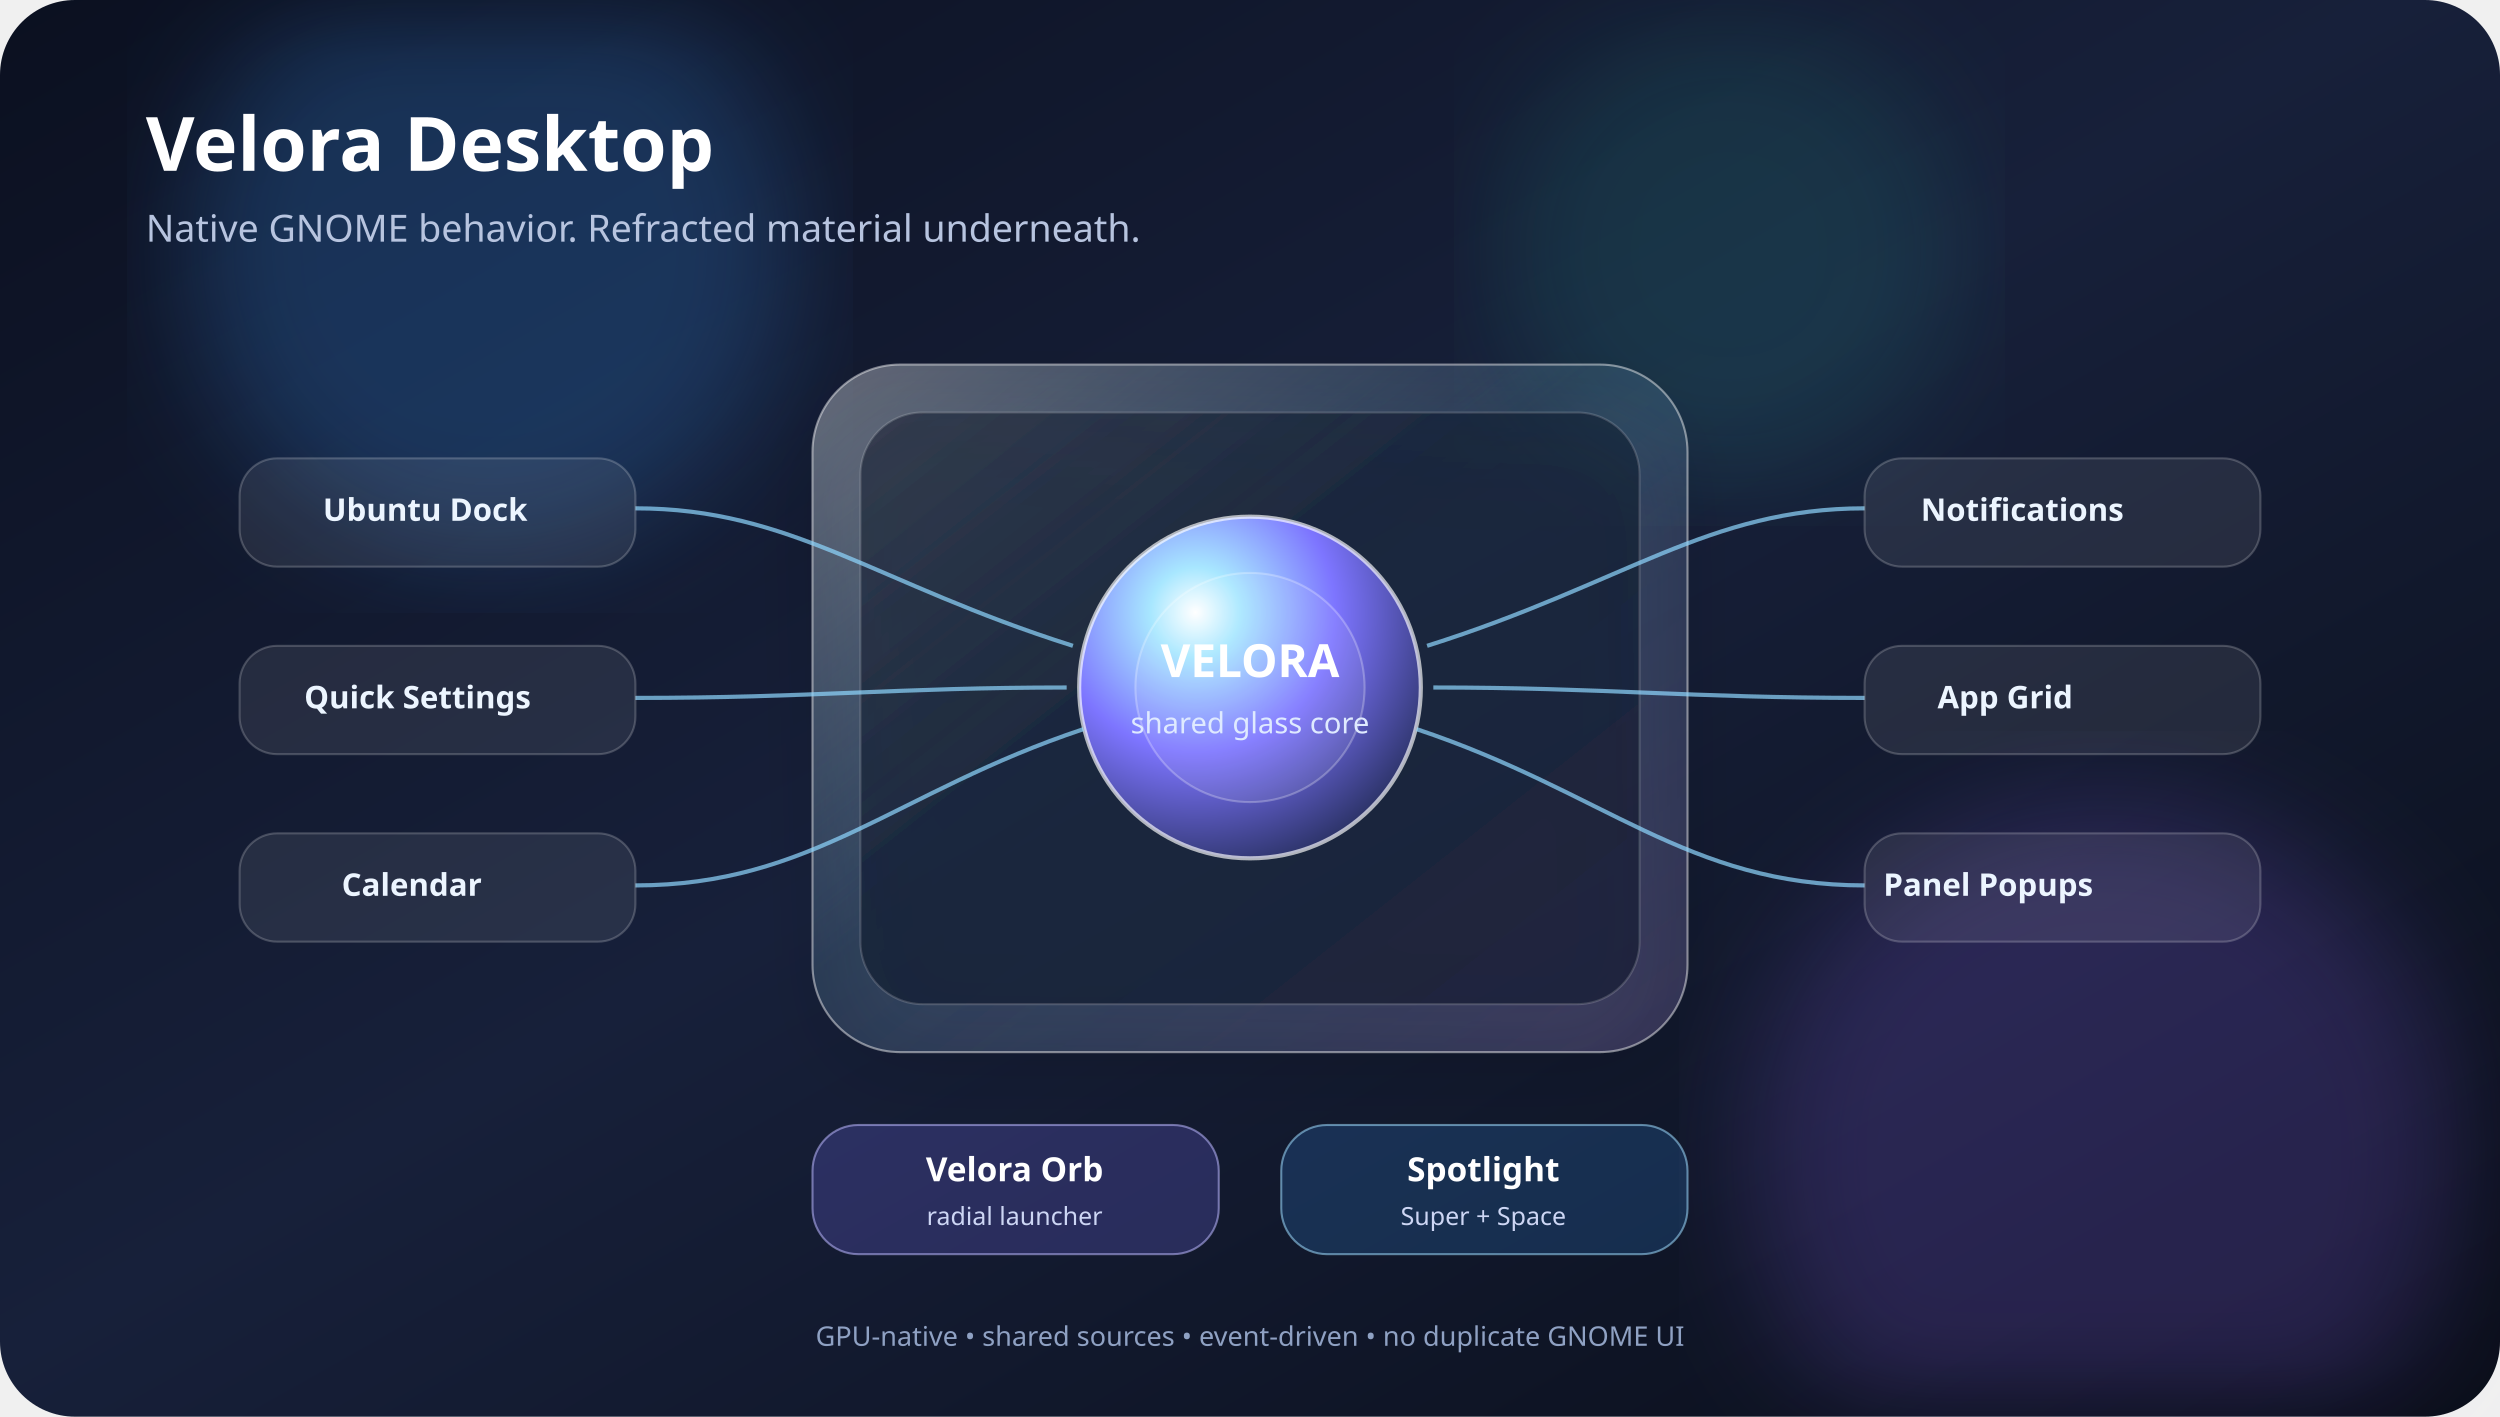
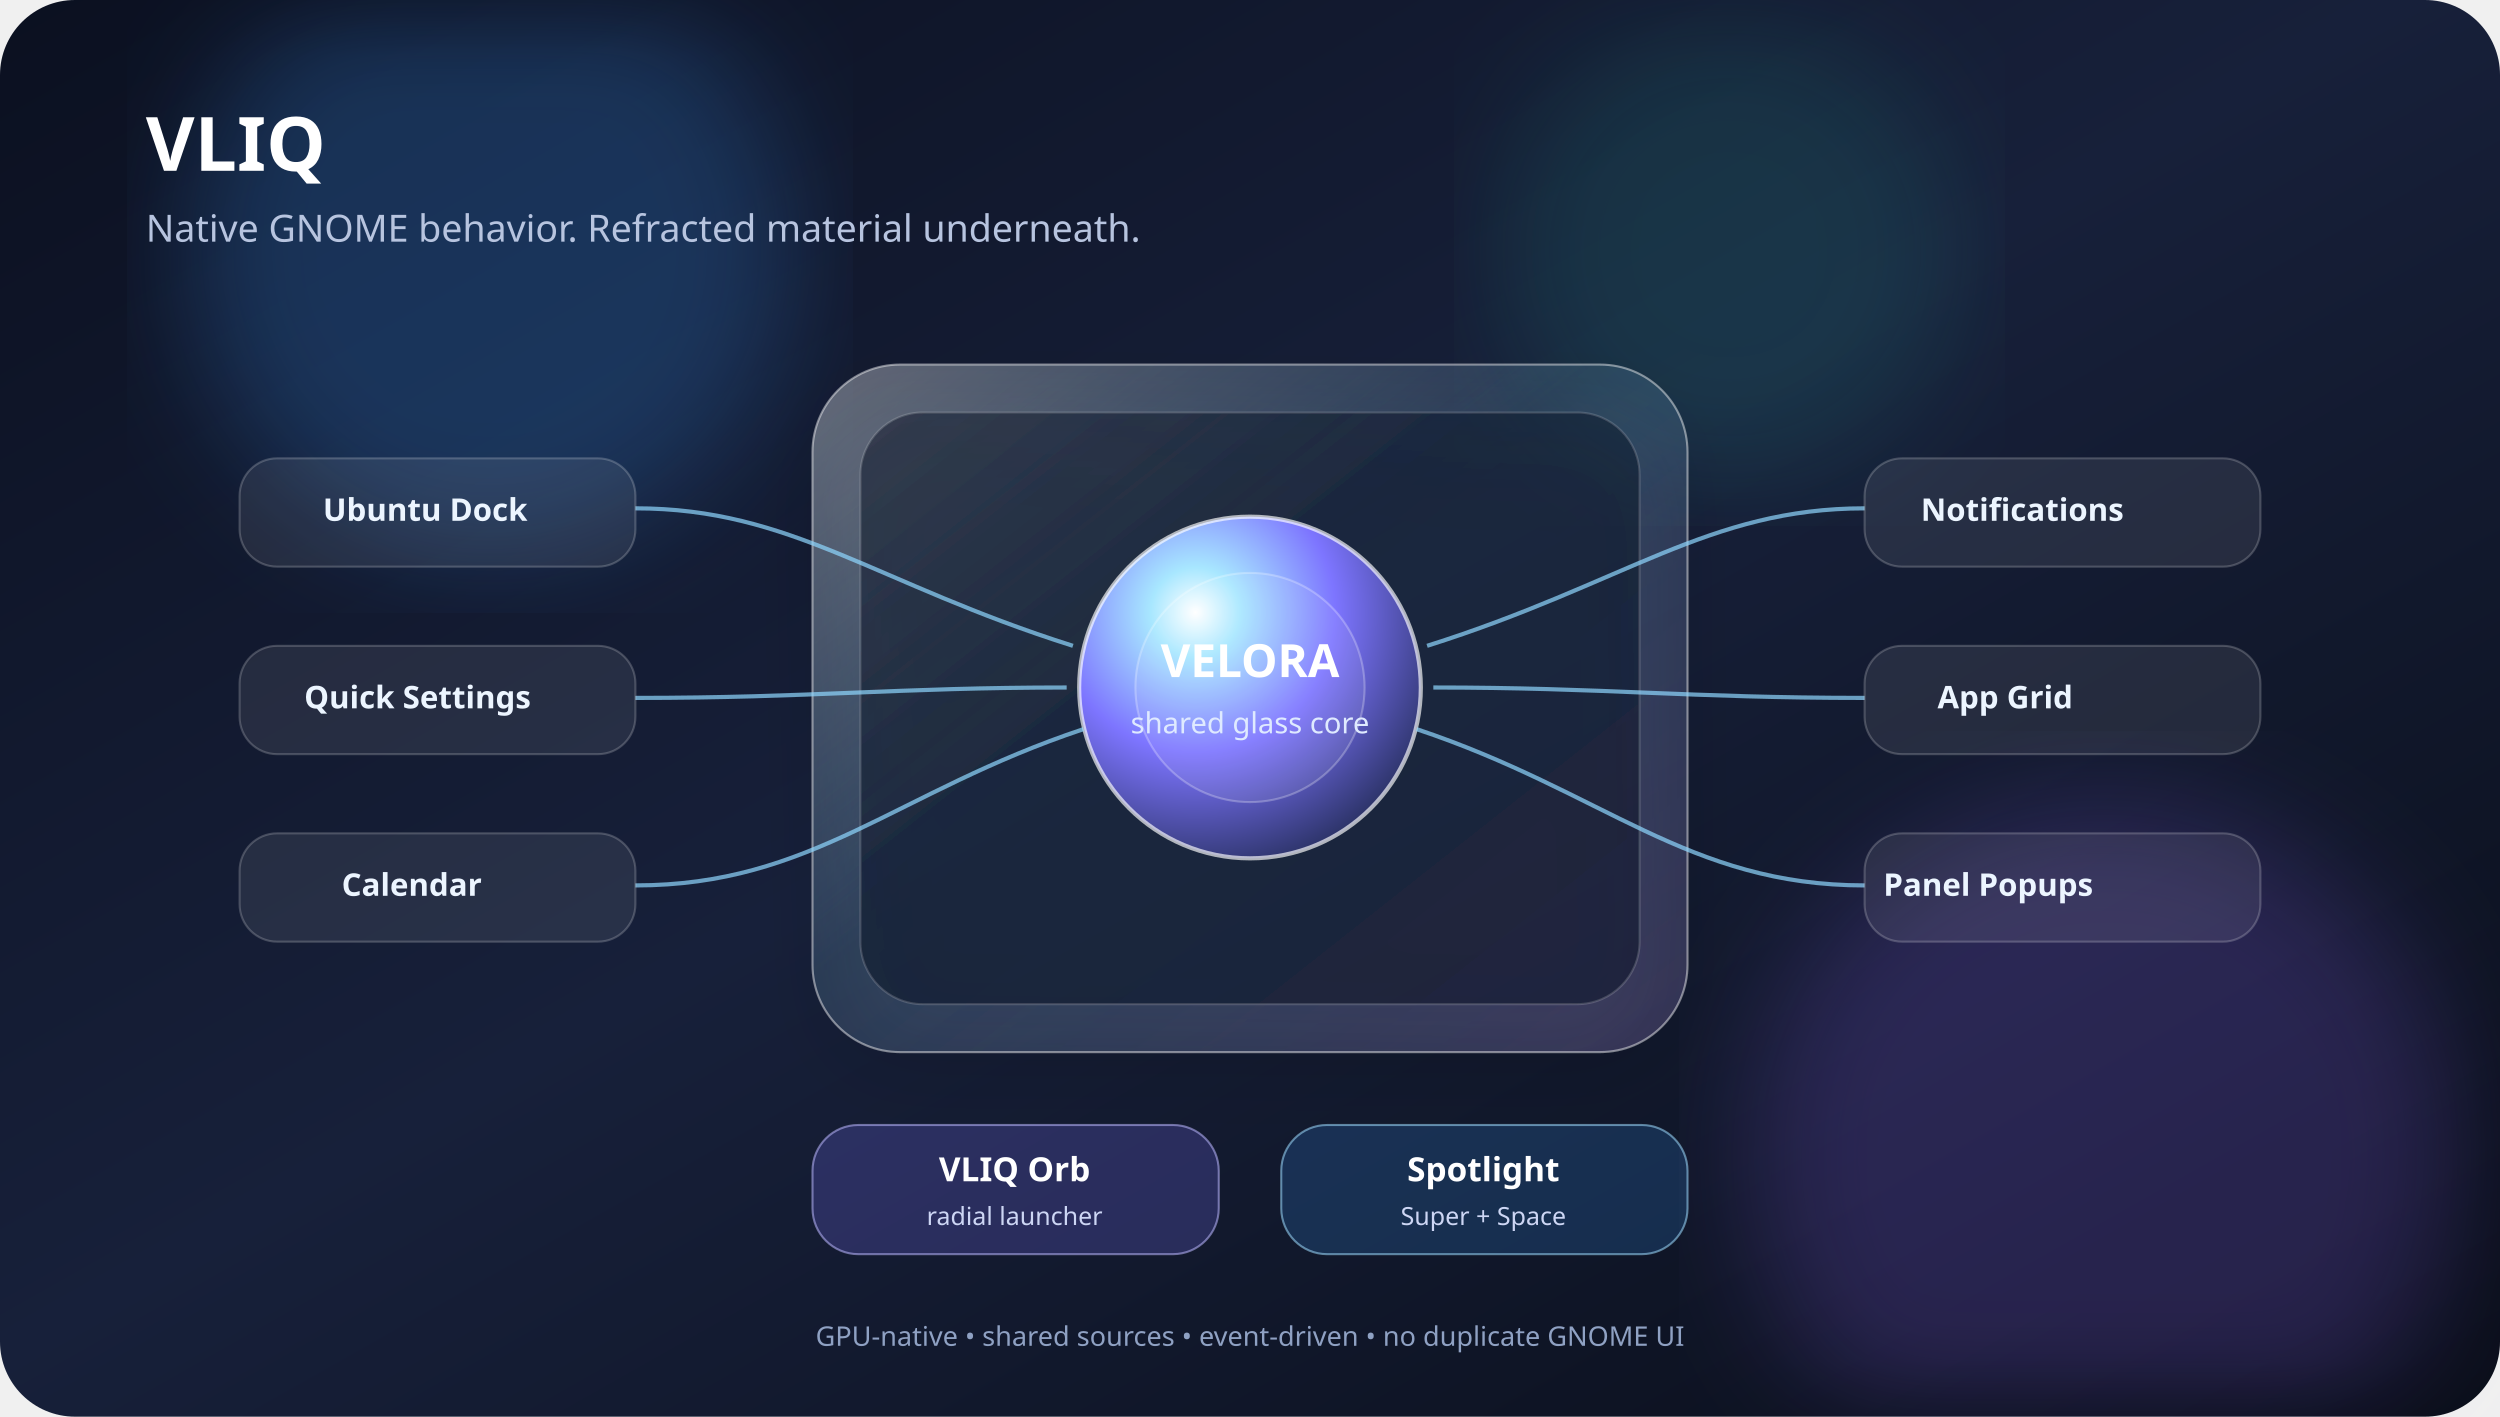
<svg xmlns="http://www.w3.org/2000/svg" width="1200" height="680" viewBox="0 0 1200 680" role="img" aria-labelledby="title desc">
  <defs>
    <linearGradient id="bg" x1="0" y1="0" x2="1" y2="1">
      <stop offset="0" stop-color="#0b1020" />
      <stop offset="0.48" stop-color="#17203a" />
      <stop offset="1" stop-color="#090d18" />
    </linearGradient>
    <linearGradient id="glass" x1="0" y1="0" x2="1" y2="1">
      <stop offset="0" stop-color="#ffffff" stop-opacity=".34" />
      <stop offset=".45" stop-color="#9edcff" stop-opacity=".13" />
      <stop offset="1" stop-color="#c7a8ff" stop-opacity=".18" />
    </linearGradient>
    <radialGradient id="orb" cx=".34" cy=".28" r=".82">
      <stop offset="0" stop-color="#ffffff" />
      <stop offset=".16" stop-color="#a8e7ff" />
      <stop offset=".5" stop-color="#7d75ff" />
      <stop offset="1" stop-color="#222b55" />
    </radialGradient>
    <filter id="blur">
      <feGaussianBlur stdDeviation="28" />
    </filter>
    <filter id="shadow" x="-30%" y="-30%" width="160%" height="160%">
      <feDropShadow dx="0" dy="16" stdDeviation="18" flood-color="#000" flood-opacity=".34" />
    </filter>
  </defs>
  <rect width="1200" height="680" rx="36" fill="url(#bg)" />
  <circle cx="235" cy="120" r="145" fill="#3c9cff" opacity=".22" filter="url(#blur)" />
  <circle cx="1010" cy="555" r="170" fill="#9368ff" opacity=".2" filter="url(#blur)" />
  <circle cx="830" cy="120" r="110" fill="#2de2c5" opacity=".11" filter="url(#blur)" />
-   <text x="70" y="82" fill="#fff" font-family="system-ui, sans-serif" font-size="36" font-weight="700">Velora Desktop</text>
+   <text x="70" y="82" fill="#fff" font-family="system-ui, sans-serif" font-size="36" font-weight="700">VLIQ</text>
  <text x="70" y="116" fill="#b7c4df" font-family="system-ui, sans-serif" font-size="18">Native GNOME behavior. Refracted material underneath.</text>
  <g filter="url(#shadow)">
    <rect x="390" y="175" width="420" height="330" rx="42" fill="url(#glass)" stroke="#ffffff" stroke-opacity=".45" />
    <rect x="413" y="198" width="374" height="284" rx="30" fill="#0d1528" fill-opacity=".48" stroke="#ffffff" stroke-opacity=".16" />
  </g>
  <circle cx="600" cy="330" r="82" fill="url(#orb)" stroke="#fff" stroke-opacity=".66" stroke-width="2" />
  <circle cx="600" cy="330" r="55" fill="#fff" fill-opacity=".08" stroke="#fff" stroke-opacity=".26" />
  <text x="600" y="325" text-anchor="middle" fill="#fff" font-family="system-ui, sans-serif" font-size="22" font-weight="700">VELORA</text>
  <text x="600" y="352" text-anchor="middle" fill="#dfeaff" font-family="system-ui, sans-serif" font-size="14">shared glass core</text>
  <g fill="#eaf4ff" font-family="system-ui, sans-serif" font-size="15" font-weight="600">
    <text x="155" y="250">Ubuntu Dock</text>
    <text x="146" y="340">Quick Settings</text>
    <text x="164" y="430">Calendar</text>
    <text x="922" y="250">Notifications</text>
    <text x="930" y="340">App Grid</text>
    <text x="904" y="430">Panel Popups</text>
  </g>
  <g stroke="#8fd8ff" stroke-opacity=".7" stroke-width="2" fill="none">
    <path d="M305 244 C380 244 420 280 515 310" />
    <path d="M305 335 C390 335 430 330 512 330" />
    <path d="M305 425 C390 425 430 380 520 350" />
    <path d="M895 244 C820 244 780 280 685 310" />
    <path d="M895 335 C810 335 770 330 688 330" />
    <path d="M895 425 C810 425 770 380 680 350" />
  </g>
  <g>
    <rect x="115" y="220" width="190" height="52" rx="18" fill="#fff" fill-opacity=".08" stroke="#fff" stroke-opacity=".2" />
    <rect x="115" y="310" width="190" height="52" rx="18" fill="#fff" fill-opacity=".08" stroke="#fff" stroke-opacity=".2" />
    <rect x="115" y="400" width="190" height="52" rx="18" fill="#fff" fill-opacity=".08" stroke="#fff" stroke-opacity=".2" />
    <rect x="895" y="220" width="190" height="52" rx="18" fill="#fff" fill-opacity=".08" stroke="#fff" stroke-opacity=".2" />
    <rect x="895" y="310" width="190" height="52" rx="18" fill="#fff" fill-opacity=".08" stroke="#fff" stroke-opacity=".2" />
    <rect x="895" y="400" width="190" height="52" rx="18" fill="#fff" fill-opacity=".08" stroke="#fff" stroke-opacity=".2" />
  </g>
  <g font-family="system-ui, sans-serif">
    <rect x="390" y="540" width="195" height="62" rx="22" fill="#7d75ff" fill-opacity=".22" stroke="#bcb8ff" stroke-opacity=".55" />
-     <text x="487" y="567" text-anchor="middle" fill="#fff" font-size="16" font-weight="700">Velora Orb</text>
+     <text x="487" y="567" text-anchor="middle" fill="#fff" font-size="16" font-weight="700">VLIQ Orb</text>
    <text x="487" y="588" text-anchor="middle" fill="#cdd6f4" font-size="12">radial launcher</text>
    <rect x="615" y="540" width="195" height="62" rx="22" fill="#3c9cff" fill-opacity=".18" stroke="#9edcff" stroke-opacity=".55" />
    <text x="712" y="567" text-anchor="middle" fill="#fff" font-size="16" font-weight="700">Spotlight</text>
    <text x="712" y="588" text-anchor="middle" fill="#cdd6f4" font-size="12">Super + Space</text>
  </g>
  <text x="600" y="646" text-anchor="middle" fill="#8fa1c3" font-family="system-ui, sans-serif" font-size="13">GPU-native • shared sources • event-driven • no duplicate GNOME UI</text>
</svg>
